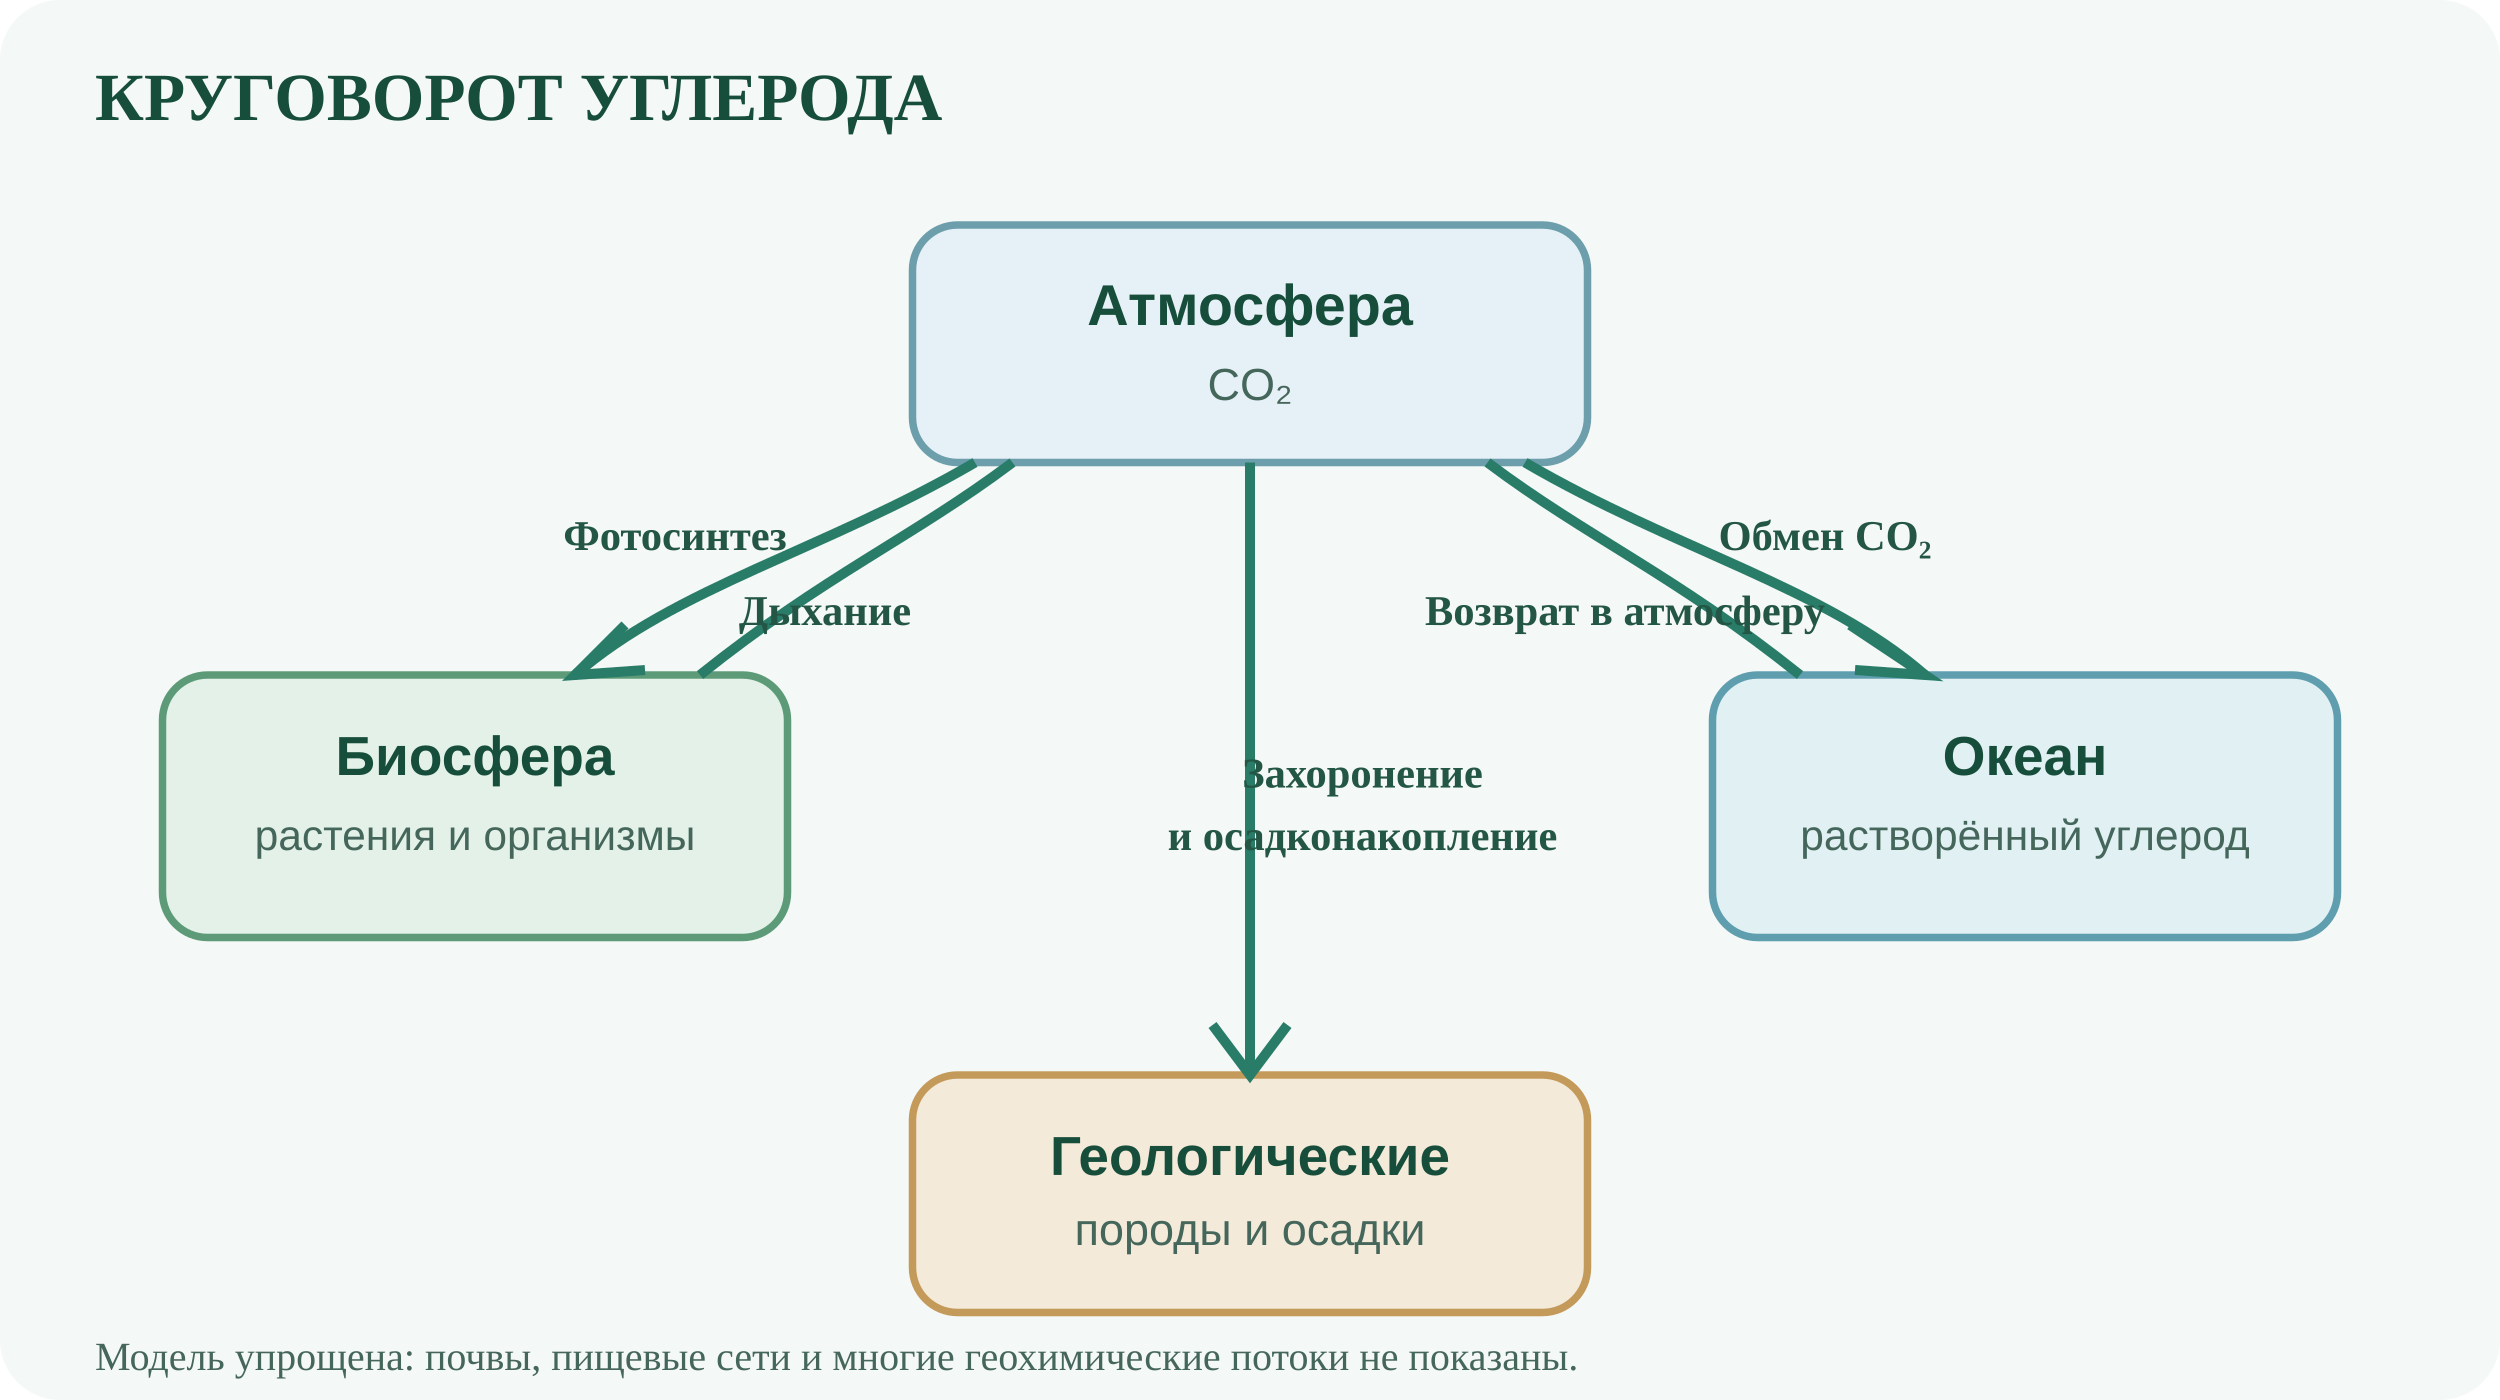
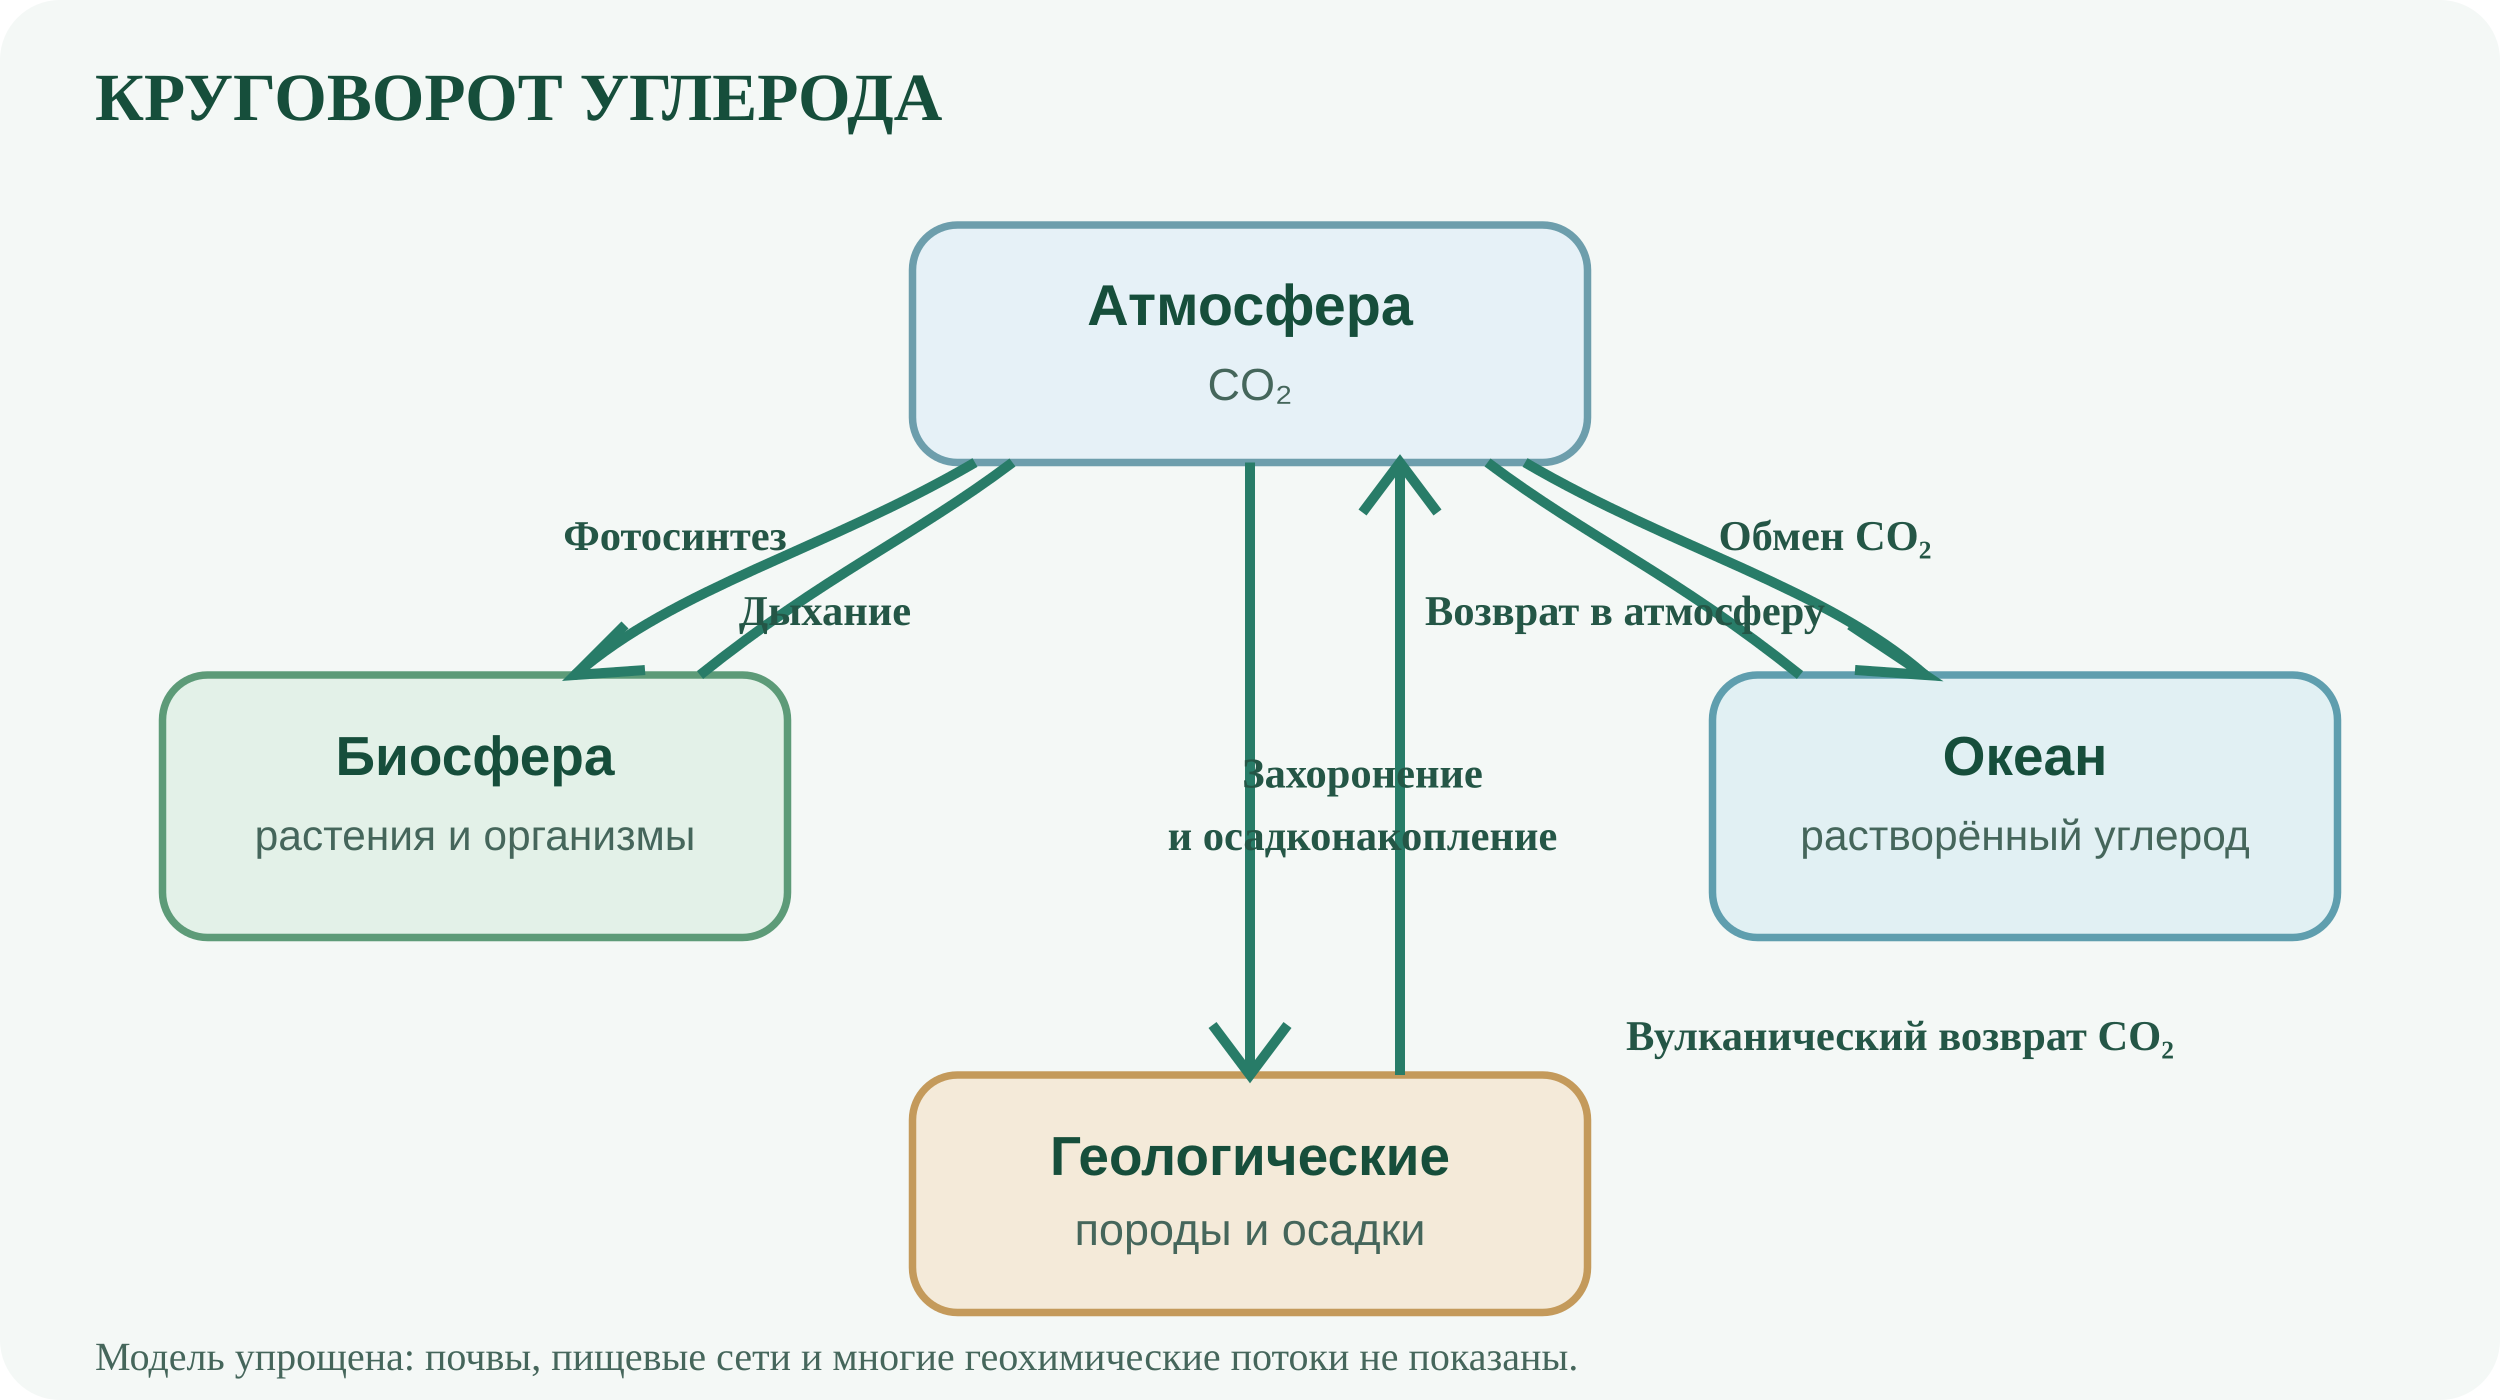
<svg xmlns="http://www.w3.org/2000/svg" viewBox="0 0 1000 560" role="img" aria-labelledby="t d">
  <rect width="1000" height="560" rx="24" fill="#f4f8f6" />
  <text x="38" y="48" font-size="27" font-weight="700" fill="#164e3b">КРУГОВОРОТ УГЛЕРОДА</text>
  <g font-family="Arial" text-anchor="middle">
    <rect x="365" y="90" width="270" height="95" rx="18" fill="#e6f1f7" stroke="#6d9eac" stroke-width="3" />
    <text x="500" y="130" font-size="23" font-weight="700" fill="#164e3b">Атмосфера</text>
    <text x="500" y="160" font-size="18" fill="#45665b">CO₂</text>
    <rect x="65" y="270" width="250" height="105" rx="18" fill="#e3f1e8" stroke="#5d9b78" stroke-width="3" />
    <text x="190" y="310" font-size="22" font-weight="700" fill="#164e3b">Биосфера</text>
    <text x="190" y="340" font-size="17" fill="#45665b">растения и организмы</text>
    <rect x="685" y="270" width="250" height="105" rx="18" fill="#e1f0f3" stroke="#5f9eae" stroke-width="3" />
    <text x="810" y="310" font-size="22" font-weight="700" fill="#164e3b">Океан</text>
    <text x="810" y="340" font-size="17" fill="#45665b">растворённый углерод</text>
    <rect x="365" y="430" width="270" height="95" rx="18" fill="#f4ead9" stroke="#c49a5b" stroke-width="3" />
    <text x="500" y="470" font-size="22" font-weight="700" fill="#164e3b">Геологические</text>
    <text x="500" y="498" font-size="18" fill="#45665b">породы и осадки</text>
  </g>
  <g fill="none" stroke="#287c68" stroke-width="4">
    <path d="M390 185 C330 220 270 235 230 270" />
    <path d="M250 250 L230 270 L258 268" />
    <path d="M280 270 C330 230 365 215 405 185" />
    <path d="M610 185 C670 220 730 235 770 270" />
    <path d="M740 250 L770 270 L742 268" />
    <path d="M720 270 C670 230 635 215 595 185" />
    <path d="M500 185 V430" />
    <path d="M485 410 L500 430 L515 410" />
+     <path d="M560 430 V185" />
+     <path d="M545 205 L560 185 L575 205" />
  </g>
  <g font-size="17" font-weight="700" fill="#245646" text-anchor="middle">
    <text x="270" y="220">Фотосинтез</text>
    <text x="330" y="250">Дыхание</text>
    <text x="730" y="220">Обмен CO₂</text>
    <text x="650" y="250">Возврат в атмосферу</text>
    <text x="545" y="315">Захоронение</text>
    <text x="545" y="340">и осадконакопление</text>
+     <text x="760" y="420">Вулканический возврат CO₂</text>
  </g>
  <text x="38" y="548" font-size="16" fill="#45665b">Модель упрощена: почвы, пищевые сети и многие геохимические потоки не показаны.</text>
</svg>
